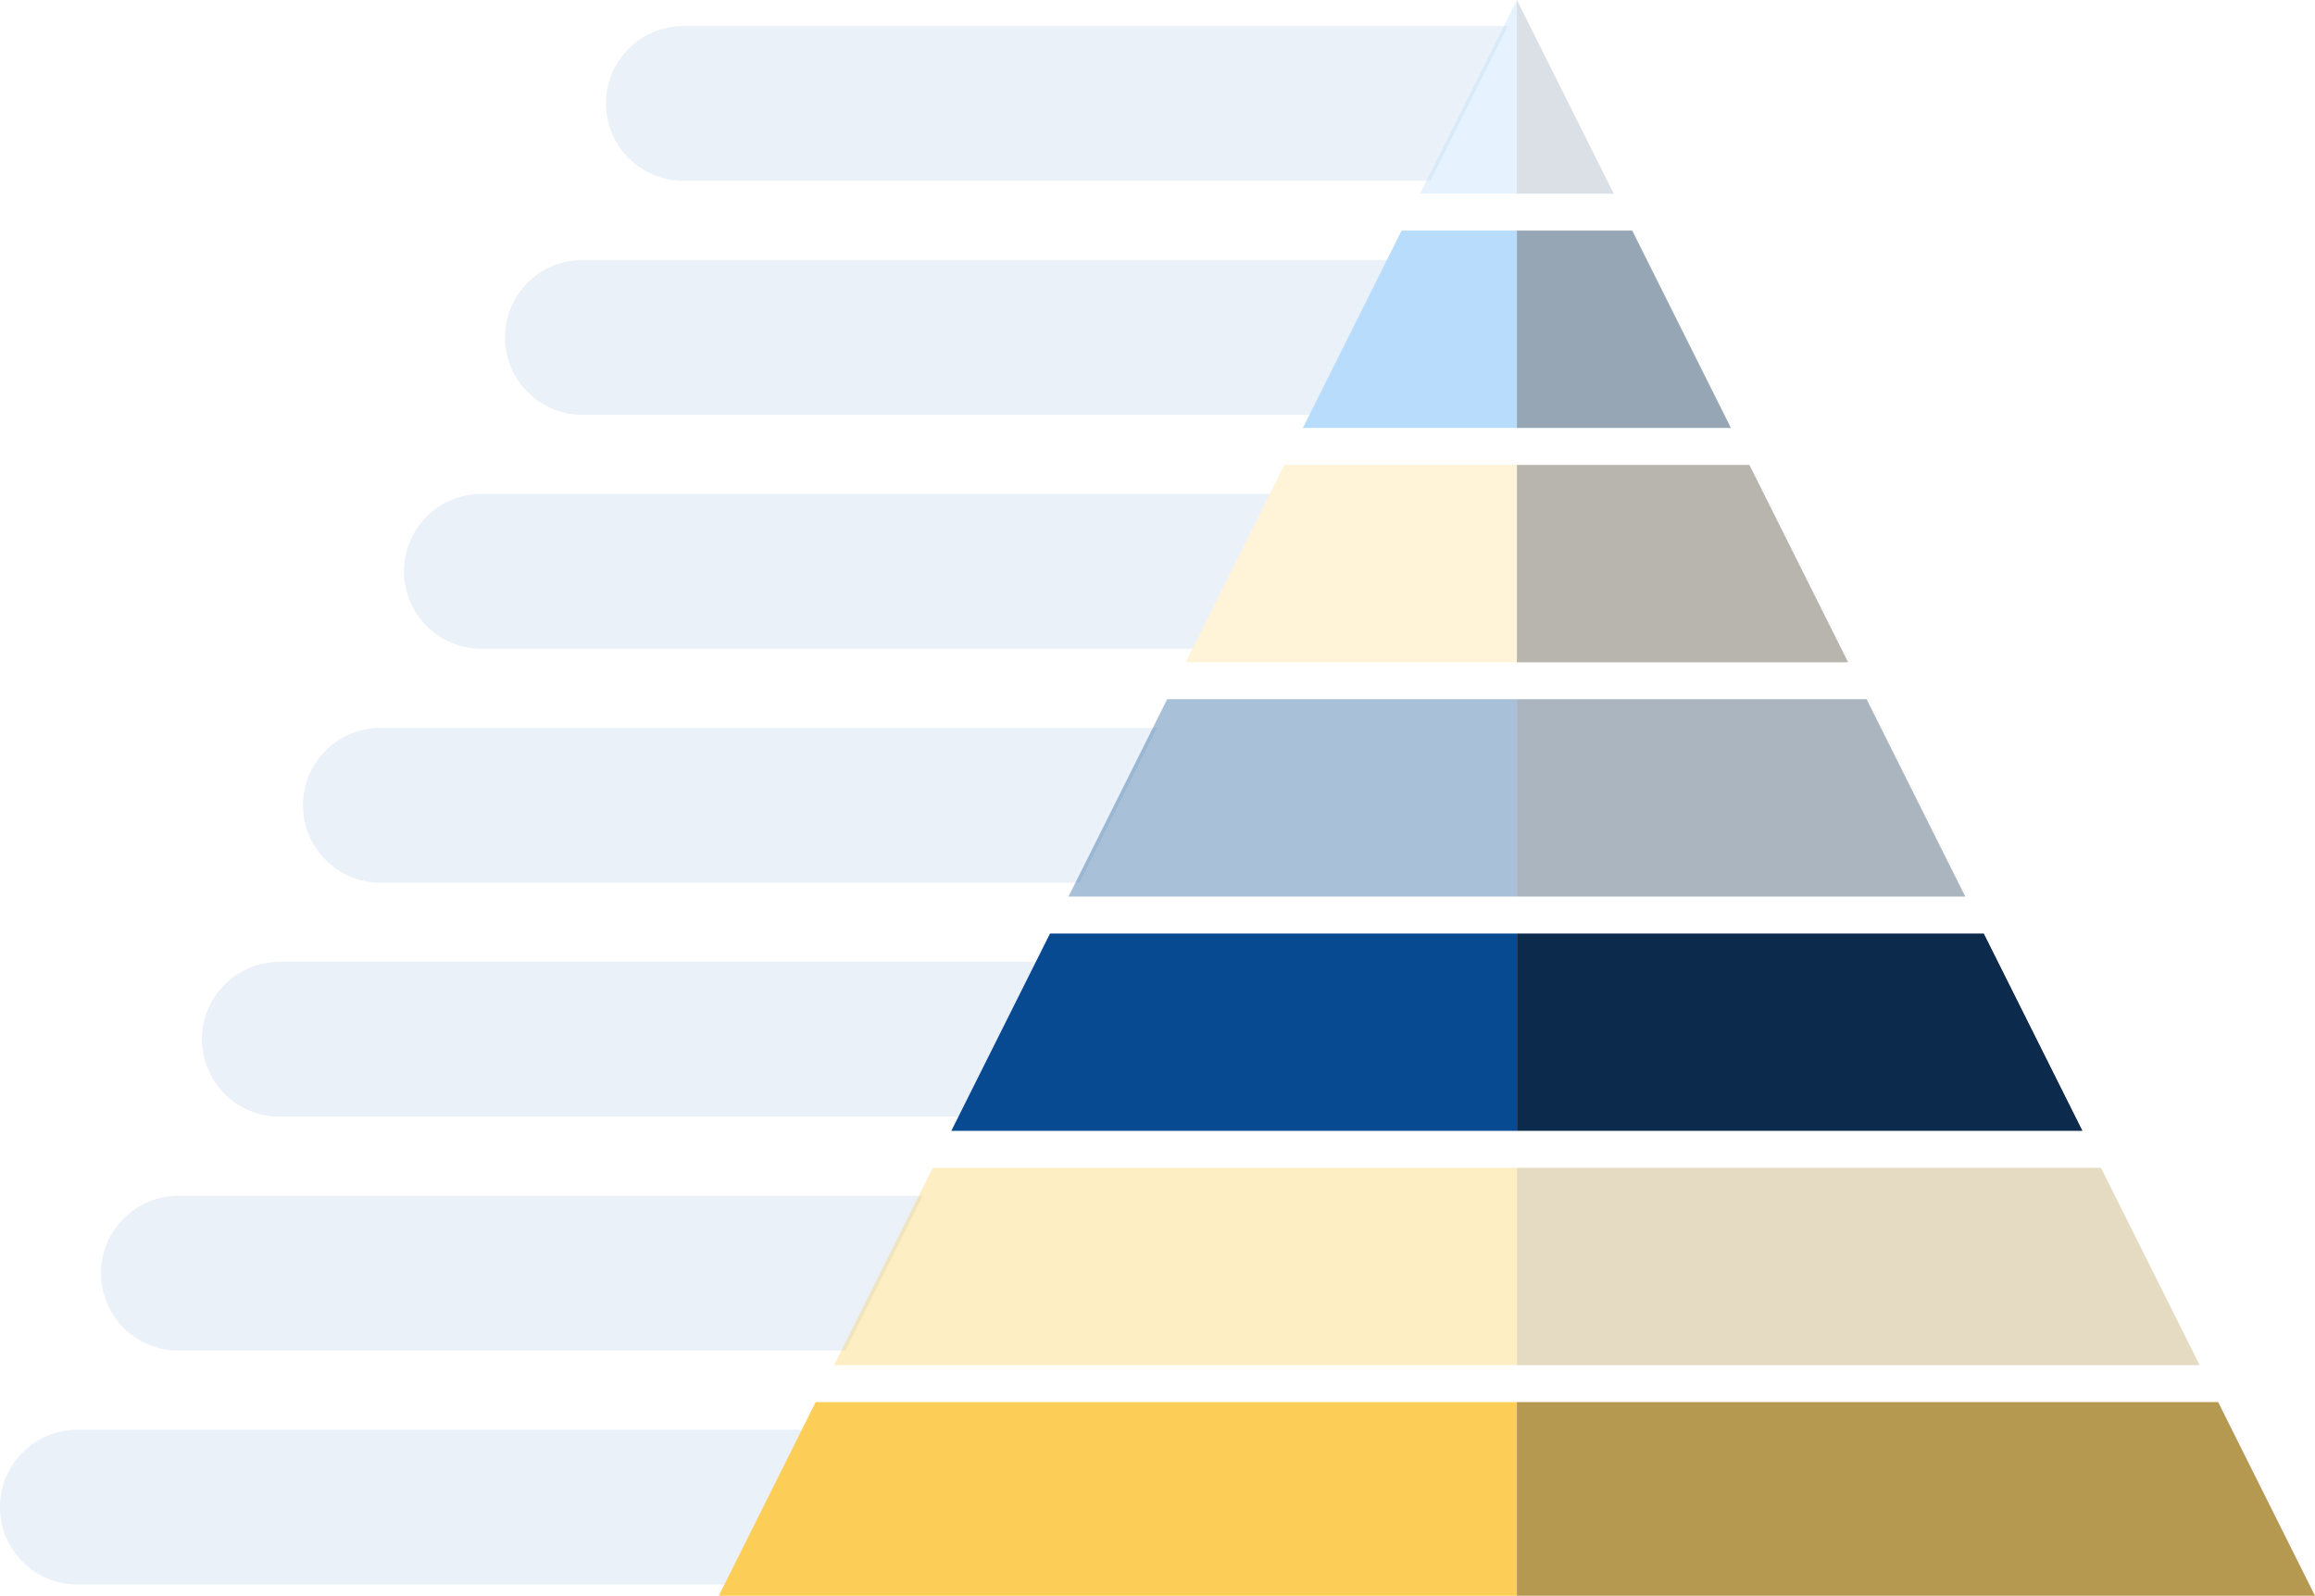
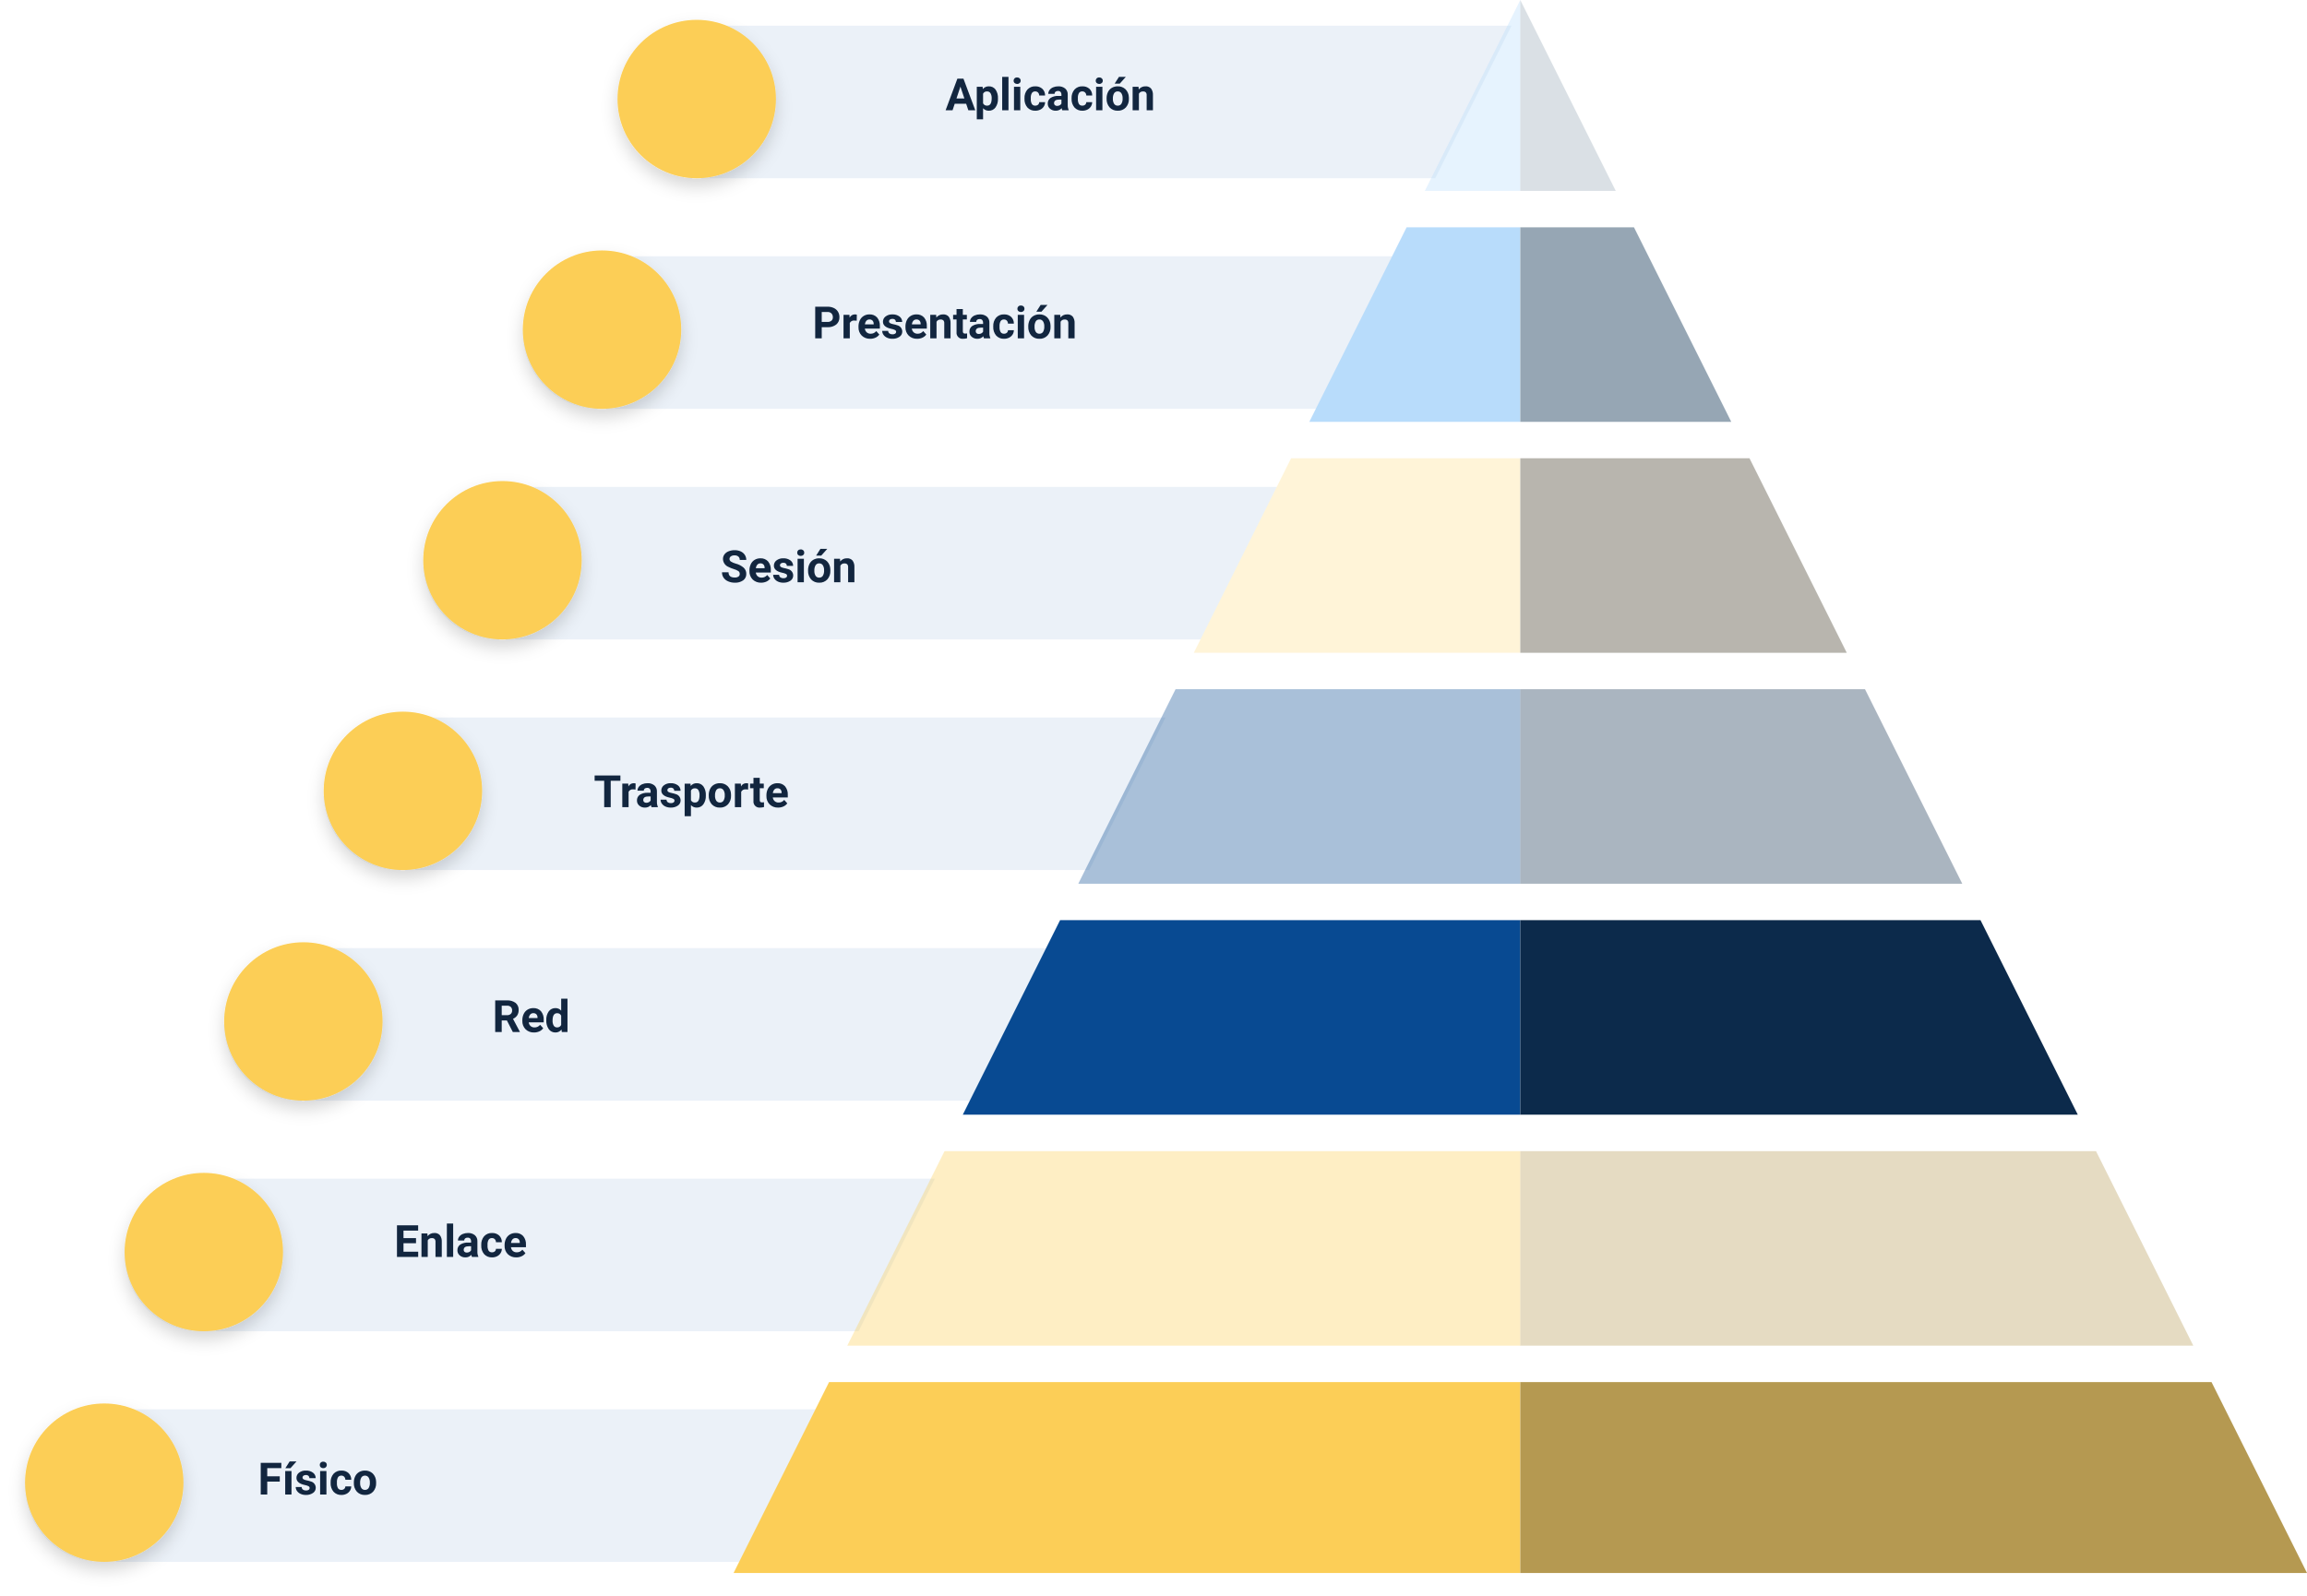
- <svg xmlns="http://www.w3.org/2000/svg" width="820" height="565.393" viewBox="0 0 820 565.393">
-   <g id="Grupo_128589" data-name="Grupo 128589" transform="translate(-390 -6229)">
-     <path id="Trazado_116940" data-name="Trazado 116940" d="M1417.378,216.528H1125.271a27.411,27.411,0,1,0,0,54.822h264.7Z" transform="translate(-493.221 6021.707)" fill="#ebf1f8" />
-     <path id="Trazado_116941" data-name="Trazado 116941" d="M1398.04,248.195H1111.605a27.411,27.411,0,1,0,0,54.822h259.023Z" transform="translate(-515.326 6072.931)" fill="#ebf1f8" />
-     <path id="Trazado_116942" data-name="Trazado 116942" d="M1378.7,279.862H1097.938a27.41,27.41,0,1,0,0,54.82h253.353Z" transform="translate(-537.434 6124.154)" fill="#ebf1f8" />
-     <path id="Trazado_116944" data-name="Trazado 116944" d="M1359.363,311.528H1084.271a27.411,27.411,0,1,0,0,54.822h247.681Z" transform="translate(-559.54 6175.376)" fill="#ebf1f8" />
-     <path id="Trazado_116943" data-name="Trazado 116943" d="M1340.025,343.195h-269.42a27.411,27.411,0,1,0,0,54.822h242.009Z" transform="translate(-581.646 6226.599)" fill="#ebf1f8" />
-     <path id="Trazado_116945" data-name="Trazado 116945" d="M1320.689,374.862h-263.75a27.41,27.41,0,1,0,0,54.82h236.339Z" transform="translate(-603.753 6277.822)" fill="#ebf1f8" />
-     <path id="Trazado_116946" data-name="Trazado 116946" d="M1301.349,406.528H1043.271a27.411,27.411,0,1,0,0,54.822h230.667Z" transform="translate(-625.86 6329.044)" fill="#ebf1f8" />
-     <g id="Grupo_128430" data-name="Grupo 128430" transform="translate(644.607 6229)">
-       <g id="Grupo_110994" data-name="Grupo 110994" transform="translate(0 0)">
-         <g id="Grupo_110993" data-name="Grupo 110993">
-           <path id="Trazado_116926" data-name="Trazado 116926" d="M1227.319,244.958l-34.964,69.928h75.816V244.958Z" transform="translate(-985.474 -163.254)" fill="#b8dcfb" />
-           <path id="Trazado_116927" data-name="Trazado 116927" d="M1211.46,276.673,1176.5,346.6H1293.82V276.673Z" transform="translate(-1011.124 -111.954)" fill="#fff4d8" />
-           <path id="Trazado_116928" data-name="Trazado 116928" d="M1179.746,340.1l-34.963,69.925H1345.12V340.1Z" transform="translate(-1062.424 -9.354)" fill="#084a92" />
-           <path id="Trazado_116929" data-name="Trazado 116929" d="M1195.6,308.387l-34.964,69.928h158.83V308.387Z" transform="translate(-1036.774 -60.655)" fill="#084a92" opacity="0.35" style="isolation: isolate" />
-           <path id="Trazado_116930" data-name="Trazado 116930" d="M1163.89,371.816l-34.964,69.928h241.845V371.816Z" transform="translate(-1088.074 41.945)" fill="#fcce57" opacity="0.35" style="isolation: isolate" />
-           <path id="Trazado_116931" data-name="Trazado 116931" d="M1147.627,403.531l-34.308,68.616h282.7V403.531Z" transform="translate(-1113.319 93.245)" fill="#fcce57" />
-           <path id="Trazado_116932" data-name="Trazado 116932" d="M1208.212,282.361h34.308V213.745Z" transform="translate(-959.824 -213.745)" fill="#b8dcfb" opacity="0.35" style="isolation: isolate" />
+ <svg xmlns="http://www.w3.org/2000/svg" width="829" height="573.394" viewBox="0 0 829 573.394">
+   <defs>
+     <filter id="Path_189144" x="212.9" y="1.129" width="74.928" height="74.928" filterUnits="userSpaceOnUse">
+       <feOffset dy="3" input="SourceAlpha" />
+       <feGaussianBlur stdDeviation="3" result="blur" />
+       <feFlood flood-opacity="0.161" />
+       <feComposite operator="in" in2="blur" />
+       <feComposite in="SourceGraphic" />
+     </filter>
+     <filter id="Path_189144-2" x="178.868" y="84.02" width="74.928" height="74.928" filterUnits="userSpaceOnUse">
+       <feOffset dy="3" input="SourceAlpha" />
+       <feGaussianBlur stdDeviation="3" result="blur-2" />
+       <feFlood flood-opacity="0.161" />
+       <feComposite operator="in" in2="blur-2" />
+       <feComposite in="SourceGraphic" />
+     </filter>
+     <filter id="Path_189144-3" x="143.094" y="166.908" width="74.928" height="74.928" filterUnits="userSpaceOnUse">
+       <feOffset dy="3" input="SourceAlpha" />
+       <feGaussianBlur stdDeviation="3" result="blur-3" />
+       <feFlood flood-opacity="0.161" />
+       <feComposite operator="in" in2="blur-3" />
+       <feComposite in="SourceGraphic" />
+     </filter>
+     <filter id="Path_189144-4" x="107.319" y="249.798" width="74.928" height="74.928" filterUnits="userSpaceOnUse">
+       <feOffset dy="3" input="SourceAlpha" />
+       <feGaussianBlur stdDeviation="3" result="blur-4" />
+       <feFlood flood-opacity="0.161" />
+       <feComposite operator="in" in2="blur-4" />
+       <feComposite in="SourceGraphic" />
+     </filter>
+     <filter id="Path_189144-5" x="71.548" y="332.688" width="74.928" height="74.928" filterUnits="userSpaceOnUse">
+       <feOffset dy="3" input="SourceAlpha" />
+       <feGaussianBlur stdDeviation="3" result="blur-5" />
+       <feFlood flood-opacity="0.161" />
+       <feComposite operator="in" in2="blur-5" />
+       <feComposite in="SourceGraphic" />
+     </filter>
+     <filter id="Path_189144-6" x="35.773" y="415.576" width="74.928" height="74.928" filterUnits="userSpaceOnUse">
+       <feOffset dy="3" input="SourceAlpha" />
+       <feGaussianBlur stdDeviation="3" result="blur-6" />
+       <feFlood flood-opacity="0.161" />
+       <feComposite operator="in" in2="blur-6" />
+       <feComposite in="SourceGraphic" />
+     </filter>
+     <filter id="Path_189144-7" x="0" y="498.466" width="74.928" height="74.928" filterUnits="userSpaceOnUse">
+       <feOffset dy="3" input="SourceAlpha" />
+       <feGaussianBlur stdDeviation="3" result="blur-7" />
+       <feFlood flood-opacity="0.161" />
+       <feComposite operator="in" in2="blur-7" />
+       <feComposite in="SourceGraphic" />
+     </filter>
+   </defs>
+   <g id="img1-20" transform="translate(-325.334 -6142)">
+     <g id="Group_128440" data-name="Group 128440" transform="translate(547.234 6146.852)">
+       <path id="Path_116940" data-name="Path 116940" d="M1417.378,216.528H1125.271a27.411,27.411,0,1,0,0,54.822h264.7Z" transform="translate(-1096.121 -212.145)" fill="#ebf1f8" />
+       <g id="Group_128433" data-name="Group 128433" transform="translate(0 0)">
+         <g id="Group_111876" data-name="Group 111876">
+           <g transform="matrix(1, 0, 0, 1, -221.9, -4.85)" filter="url(#Path_189144)">
+             <path id="Path_189144-8" data-name="Path 189144" d="M28.464,0A28.464,28.464,0,1,1,0,28.464,28.464,28.464,0,0,1,28.464,0Z" transform="translate(221.9 7.13)" fill="#fcce57" />
+           </g>
        </g>
      </g>
-       <path id="Trazado_116933" data-name="Trazado 116933" d="M1262.171,244.958h-40.852v69.928h75.816Z" transform="translate(-938.623 -163.254)" fill="#96a6b4" />
-       <path id="Trazado_116934" data-name="Trazado 116934" d="M1303.679,276.673h-82.36V346.6h117.322Z" transform="translate(-938.623 -111.954)" fill="#b8b5ae" />
-       <path id="Trazado_116935" data-name="Trazado 116935" d="M1386.693,340.1H1221.319v69.925h200.337Z" transform="translate(-938.623 -9.354)" fill="#0c2a4b" />
-       <path id="Trazado_116936" data-name="Trazado 116936" d="M1345.185,308.387H1221.319v69.928h158.83Z" transform="translate(-938.623 -60.655)" fill="#0c2a4b" opacity="0.35" style="isolation: isolate" />
-       <path id="Trazado_116937" data-name="Trazado 116937" d="M1428.2,371.816h-206.88v69.928h241.844Z" transform="translate(-938.623 41.945)" fill="#b59951" opacity="0.35" style="isolation: isolate" />
-       <path id="Trazado_116938" data-name="Trazado 116938" d="M1469.707,403.531H1221.319v68.616h282.7Z" transform="translate(-938.623 93.245)" fill="#b59951" />
-       <path id="Trazado_116939" data-name="Trazado 116939" d="M1221.319,213.745v68.616h34.308Z" transform="translate(-938.623 -213.745)" fill="#96a6b4" opacity="0.35" style="isolation: isolate" />
    </g>
+     <g id="Group_128441" data-name="Group 128441" transform="translate(513.202 6229.743)">
+       <path id="Path_116941" data-name="Path 116941" d="M1398.04,248.195H1111.605a27.411,27.411,0,1,0,0,54.822h259.023Z" transform="translate(-1084.194 -243.812)" fill="#ebf1f8" />
+       <g id="Group_128434" data-name="Group 128434" transform="translate(0 0)">
+         <g id="Group_111876-2" data-name="Group 111876">
+           <g transform="matrix(1, 0, 0, 1, -187.87, -87.74)" filter="url(#Path_189144-2)">
+             <path id="Path_189144-9" data-name="Path 189144" d="M28.464,0A28.464,28.464,0,1,1,0,28.464,28.464,28.464,0,0,1,28.464,0Z" transform="translate(187.87 90.02)" fill="#fcce57" />
+           </g>
+         </g>
+       </g>
+     </g>
+     <g id="Group_128442" data-name="Group 128442" transform="translate(477.428 6312.631)">
+       <path id="Path_116942" data-name="Path 116942" d="M1378.7,279.862H1097.938a27.41,27.41,0,1,0,0,54.82h253.353Z" transform="translate(-1070.527 -275.477)" fill="#ebf1f8" />
+       <g id="Group_128435" data-name="Group 128435" transform="translate(0 0)">
+         <g id="Group_111876-3" data-name="Group 111876">
+           <g transform="matrix(1, 0, 0, 1, -152.09, -170.63)" filter="url(#Path_189144-3)">
+             <path id="Path_189144-10" data-name="Path 189144" d="M28.464,0A28.464,28.464,0,1,1,0,28.464,28.464,28.464,0,0,1,28.464,0Z" transform="translate(152.09 172.91)" fill="#fcce57" />
+           </g>
+         </g>
+       </g>
+     </g>
+     <g id="Group_128443" data-name="Group 128443" transform="translate(441.653 6395.521)">
+       <path id="Path_116944" data-name="Path 116944" d="M1359.363,311.528H1084.271a27.411,27.411,0,1,0,0,54.822h247.681Z" transform="translate(-1056.86 -307.145)" fill="#ebf1f8" />
+       <g id="Group_128436" data-name="Group 128436" transform="translate(0 0)">
+         <g id="Group_111876-4" data-name="Group 111876">
+           <g transform="matrix(1, 0, 0, 1, -116.32, -253.52)" filter="url(#Path_189144-4)">
+             <path id="Path_189144-11" data-name="Path 189144" d="M28.464,0A28.464,28.464,0,1,1,0,28.464,28.464,28.464,0,0,1,28.464,0Z" transform="translate(116.32 255.8)" fill="#fcce57" />
+           </g>
+         </g>
+       </g>
+     </g>
+     <g id="Group_128444" data-name="Group 128444" transform="translate(405.882 6478.411)">
+       <path id="Path_116943" data-name="Path 116943" d="M1340.025,343.195h-269.42a27.411,27.411,0,1,0,0,54.822h242.009Z" transform="translate(-1043.194 -338.812)" fill="#ebf1f8" />
+       <g id="Group_128437" data-name="Group 128437" transform="translate(0 0)">
+         <g id="Group_111876-5" data-name="Group 111876">
+           <g transform="matrix(1, 0, 0, 1, -80.55, -336.41)" filter="url(#Path_189144-5)">
+             <path id="Path_189144-12" data-name="Path 189144" d="M28.464,0A28.464,28.464,0,1,1,0,28.464,28.464,28.464,0,0,1,28.464,0Z" transform="translate(80.55 338.69)" fill="#fcce57" />
+           </g>
+         </g>
+       </g>
+     </g>
+     <g id="Group_128445" data-name="Group 128445" transform="translate(370.108 6561.299)">
+       <path id="Path_116945" data-name="Path 116945" d="M1320.689,374.862h-263.75a27.41,27.41,0,1,0,0,54.82h236.339Z" transform="translate(-1029.527 -370.477)" fill="#ebf1f8" />
+       <g id="Group_128438" data-name="Group 128438" transform="translate(0 0)">
+         <g id="Group_111876-6" data-name="Group 111876">
+           <g transform="matrix(1, 0, 0, 1, -44.77, -419.3)" filter="url(#Path_189144-6)">
+             <path id="Path_189144-13" data-name="Path 189144" d="M28.464,0A28.464,28.464,0,1,1,0,28.464,28.464,28.464,0,0,1,28.464,0Z" transform="translate(44.77 421.58)" fill="#fcce57" />
+           </g>
+         </g>
+       </g>
+     </g>
+     <g id="Group_128446" data-name="Group 128446" transform="translate(334.334 6644.188)">
+       <path id="Path_116946" data-name="Path 116946" d="M1301.349,406.528H1043.271a27.411,27.411,0,1,0,0,54.822h230.667Z" transform="translate(-1015.86 -402.145)" fill="#ebf1f8" />
+       <g id="Group_128439" data-name="Group 128439" transform="translate(0 0)">
+         <g id="Group_111876-7" data-name="Group 111876" transform="translate(0)">
+           <g transform="matrix(1, 0, 0, 1, -9, -502.19)" filter="url(#Path_189144-7)">
+             <path id="Path_189144-14" data-name="Path 189144" d="M28.464,0A28.464,28.464,0,1,1,0,28.464,28.464,28.464,0,0,1,28.464,0Z" transform="translate(9 504.47)" fill="#fcce57" />
+           </g>
+         </g>
+       </g>
+     </g>
+     <g id="Group_128430" data-name="Group 128430" transform="translate(588.941 6142)">
+       <g id="Group_110994" data-name="Group 110994" transform="translate(0 0)">
+         <g id="Group_110993" data-name="Group 110993">
+           <path id="Path_116926" data-name="Path 116926" d="M1227.319,244.958l-34.964,69.928h75.816V244.958Z" transform="translate(-985.474 -163.254)" fill="#b8dcfb" />
+           <path id="Path_116927" data-name="Path 116927" d="M1211.46,276.673,1176.5,346.6H1293.82V276.673Z" transform="translate(-1011.124 -111.954)" fill="#fff4d8" />
+           <path id="Path_116928" data-name="Path 116928" d="M1179.746,340.1l-34.963,69.925H1345.12V340.1Z" transform="translate(-1062.424 -9.354)" fill="#084a92" />
+           <path id="Path_116929" data-name="Path 116929" d="M1195.6,308.387l-34.964,69.928h158.83V308.387Z" transform="translate(-1036.774 -60.655)" fill="#084a92" opacity="0.35" style="isolation: isolate" />
+           <path id="Path_116930" data-name="Path 116930" d="M1163.89,371.816l-34.964,69.928h241.845V371.816Z" transform="translate(-1088.074 41.945)" fill="#fcce57" opacity="0.35" style="isolation: isolate" />
+           <path id="Path_116931" data-name="Path 116931" d="M1147.627,403.531l-34.308,68.616h282.7V403.531Z" transform="translate(-1113.319 93.245)" fill="#fcce57" />
+           <path id="Path_116932" data-name="Path 116932" d="M1208.212,282.361h34.308V213.745Z" transform="translate(-959.824 -213.745)" fill="#b8dcfb" opacity="0.35" style="isolation: isolate" />
+         </g>
+       </g>
+       <path id="Path_116933" data-name="Path 116933" d="M1262.171,244.958h-40.852v69.928h75.816Z" transform="translate(-938.623 -163.254)" fill="#96a6b4" />
+       <path id="Path_116934" data-name="Path 116934" d="M1303.679,276.673h-82.36V346.6h117.322Z" transform="translate(-938.623 -111.954)" fill="#b8b5ae" />
+       <path id="Path_116935" data-name="Path 116935" d="M1386.693,340.1H1221.319v69.925h200.337Z" transform="translate(-938.623 -9.354)" fill="#0c2a4b" />
+       <path id="Path_116936" data-name="Path 116936" d="M1345.185,308.387H1221.319v69.928h158.83Z" transform="translate(-938.623 -60.655)" fill="#0c2a4b" opacity="0.35" style="isolation: isolate" />
+       <path id="Path_116937" data-name="Path 116937" d="M1428.2,371.816h-206.88v69.928h241.844Z" transform="translate(-938.623 41.945)" fill="#b59951" opacity="0.35" style="isolation: isolate" />
+       <path id="Path_116938" data-name="Path 116938" d="M1469.707,403.531H1221.319v68.616h282.7Z" transform="translate(-938.623 93.245)" fill="#b59951" />
+       <path id="Path_116939" data-name="Path 116939" d="M1221.319,213.745v68.616h34.308Z" transform="translate(-938.623 -213.745)" fill="#96a6b4" opacity="0.35" style="isolation: isolate" />
+     </g>
+     <path id="Path_189227" data-name="Path 189227" d="M7.438-2.344H3.328L2.547,0H.055L4.289-11.375H6.461L10.719,0H8.227Zm-3.477-1.9H6.8L5.375-8.5Zm14.906.094A5.07,5.07,0,0,1,17.98-1.02,2.843,2.843,0,0,1,15.586.156a2.633,2.633,0,0,1-2.07-.891V3.25H11.258v-11.7h2.094l.078.828a2.654,2.654,0,0,1,2.141-.984A2.862,2.862,0,0,1,18-7.453a5.207,5.207,0,0,1,.867,3.188Zm-2.258-.164a3.327,3.327,0,0,0-.418-1.82,1.361,1.361,0,0,0-1.215-.641,1.478,1.478,0,0,0-1.461.813V-2.5a1.5,1.5,0,0,0,1.477.836Q16.609-1.664,16.609-4.312ZM22.648,0H20.383V-12h2.266Zm4.242,0H24.625V-8.453h2.266Zm-2.4-10.641a1.112,1.112,0,0,1,.34-.836,1.277,1.277,0,0,1,.926-.328,1.28,1.28,0,0,1,.922.328,1.105,1.105,0,0,1,.344.836,1.108,1.108,0,0,1-.348.844,1.283,1.283,0,0,1-.918.328A1.283,1.283,0,0,1,24.84-9.8,1.108,1.108,0,0,1,24.492-10.641Zm7.773,8.977a1.481,1.481,0,0,0,1.016-.344,1.2,1.2,0,0,0,.406-.914H35.8a2.9,2.9,0,0,1-.469,1.574A3.093,3.093,0,0,1,34.074-.238,3.949,3.949,0,0,1,32.3.156,3.67,3.67,0,0,1,29.445-1,4.56,4.56,0,0,1,28.4-4.18v-.148a4.508,4.508,0,0,1,1.039-3.117,3.627,3.627,0,0,1,2.852-1.164,3.555,3.555,0,0,1,2.543.9A3.2,3.2,0,0,1,35.8-5.3H33.688a1.551,1.551,0,0,0-.406-1.072,1.354,1.354,0,0,0-1.031-.412,1.36,1.36,0,0,0-1.191.575,3.333,3.333,0,0,0-.4,1.866v.235a3.375,3.375,0,0,0,.4,1.878A1.377,1.377,0,0,0,32.266-1.664ZM41.992,0a2.507,2.507,0,0,1-.227-.758,2.732,2.732,0,0,1-2.133.914,3,3,0,0,1-2.059-.719,2.312,2.312,0,0,1-.816-1.812,2.389,2.389,0,0,1,1-2.062,4.915,4.915,0,0,1,2.879-.727h1.039v-.484a1.393,1.393,0,0,0-.3-.937,1.183,1.183,0,0,0-.949-.352,1.345,1.345,0,0,0-.895.273.929.929,0,0,0-.324.75H36.945A2.268,2.268,0,0,1,37.4-7.273a3,3,0,0,1,1.281-.98,4.669,4.669,0,0,1,1.859-.355,3.689,3.689,0,0,1,2.48.785,2.747,2.747,0,0,1,.918,2.207v3.664a4.041,4.041,0,0,0,.336,1.82V0ZM40.125-1.57a1.945,1.945,0,0,0,.922-.223,1.462,1.462,0,0,0,.625-.6V-3.844h-.844q-1.7,0-1.8,1.172l-.008.133a.9.9,0,0,0,.3.7A1.153,1.153,0,0,0,40.125-1.57Zm9.063-.094A1.481,1.481,0,0,0,50.2-2.008a1.2,1.2,0,0,0,.406-.914h2.117a2.9,2.9,0,0,1-.469,1.574A3.093,3.093,0,0,1,51-.238a3.949,3.949,0,0,1-1.77.395A3.67,3.67,0,0,1,46.367-1,4.56,4.56,0,0,1,45.32-4.18v-.148a4.508,4.508,0,0,1,1.039-3.117,3.627,3.627,0,0,1,2.852-1.164,3.555,3.555,0,0,1,2.543.9,3.2,3.2,0,0,1,.973,2.4H50.609A1.551,1.551,0,0,0,50.2-6.377a1.354,1.354,0,0,0-1.031-.412,1.36,1.36,0,0,0-1.191.575,3.333,3.333,0,0,0-.4,1.866v.235a3.375,3.375,0,0,0,.4,1.878A1.377,1.377,0,0,0,49.188-1.664ZM56.4,0H54.133V-8.453H56.4ZM54-10.641a1.112,1.112,0,0,1,.34-.836,1.277,1.277,0,0,1,.926-.328,1.28,1.28,0,0,1,.922.328,1.105,1.105,0,0,1,.344.836,1.108,1.108,0,0,1-.348.844,1.283,1.283,0,0,1-.918.328,1.283,1.283,0,0,1-.918-.328A1.108,1.108,0,0,1,54-10.641ZM57.906-4.3a5.013,5.013,0,0,1,.484-2.242A3.546,3.546,0,0,1,59.785-8.07,4.069,4.069,0,0,1,61.9-8.609a3.849,3.849,0,0,1,2.793,1.047A4.2,4.2,0,0,1,65.9-4.719l.016.578A4.418,4.418,0,0,1,64.828-1.02,3.775,3.775,0,0,1,61.914.156,3.793,3.793,0,0,1,59-1.016,4.5,4.5,0,0,1,57.906-4.2Zm2.258.16A3.16,3.16,0,0,0,60.617-2.3a1.5,1.5,0,0,0,1.3.638,1.5,1.5,0,0,0,1.281-.63,3.457,3.457,0,0,0,.461-2.015A3.128,3.128,0,0,0,63.2-6.14a1.5,1.5,0,0,0-1.3-.649,1.474,1.474,0,0,0-1.281.646A3.516,3.516,0,0,0,60.164-4.144ZM62.344-12H64.8L62.641-9.578H60.8Zm7.039,3.547.07.977a2.951,2.951,0,0,1,2.43-1.133,2.453,2.453,0,0,1,2,.789,3.682,3.682,0,0,1,.672,2.359V0H72.3V-5.406a1.465,1.465,0,0,0-.312-1.043,1.4,1.4,0,0,0-1.039-.324,1.553,1.553,0,0,0-1.43.813V0H67.258V-8.453Z" transform="translate(665.076 6181.64)" fill="#12263f" />
+     <path id="Path_189228" data-name="Path 189228" d="M3.359-4.008V0H1.016V-11.375H5.453a5.134,5.134,0,0,1,2.254.469A3.454,3.454,0,0,1,9.2-9.574a3.714,3.714,0,0,1,.523,1.965A3.266,3.266,0,0,1,8.582-4.973a4.767,4.767,0,0,1-3.168.965Zm0-1.9H5.453a2.059,2.059,0,0,0,1.418-.437,1.591,1.591,0,0,0,.488-1.25,1.876,1.876,0,0,0-.492-1.352,1.839,1.839,0,0,0-1.359-.531H3.359Zm12.578-.43a6.134,6.134,0,0,0-.812-.062,1.654,1.654,0,0,0-1.68.867V0H11.188V-8.453H13.32l.063,1.008a2.092,2.092,0,0,1,1.883-1.164,2.366,2.366,0,0,1,.7.1ZM20.766.156A4.15,4.15,0,0,1,17.738-.984,4.054,4.054,0,0,1,16.57-4.023v-.219a5.106,5.106,0,0,1,.492-2.277,3.612,3.612,0,0,1,1.395-1.547,3.914,3.914,0,0,1,2.059-.543,3.508,3.508,0,0,1,2.73,1.094,4.444,4.444,0,0,1,1,3.1v.922H18.859a2.1,2.1,0,0,0,.66,1.328,2,2,0,0,0,1.395.5,2.437,2.437,0,0,0,2.039-.945l1.109,1.242A3.389,3.389,0,0,1,22.688-.246,4.511,4.511,0,0,1,20.766.156Zm-.258-6.945a1.411,1.411,0,0,0-1.09.455,2.357,2.357,0,0,0-.535,1.3h3.141v-.181a1.681,1.681,0,0,0-.406-1.165A1.456,1.456,0,0,0,20.508-6.789ZM30.1-2.336a.727.727,0,0,0-.41-.652,4.659,4.659,0,0,0-1.316-.426q-3.016-.633-3.016-2.562a2.323,2.323,0,0,1,.934-1.879,3.766,3.766,0,0,1,2.441-.754,4.053,4.053,0,0,1,2.574.758,2.388,2.388,0,0,1,.965,1.969H30.016a1.092,1.092,0,0,0-.312-.8A1.322,1.322,0,0,0,28.727-7a1.351,1.351,0,0,0-.883.258.814.814,0,0,0-.312.656.7.7,0,0,0,.355.605,3.657,3.657,0,0,0,1.2.4,9.8,9.8,0,0,1,1.422.379A2.336,2.336,0,0,1,32.3-2.43,2.2,2.2,0,0,1,31.3-.559a4.28,4.28,0,0,1-2.562.715,4.47,4.47,0,0,1-1.887-.379,3.166,3.166,0,0,1-1.293-1.039,2.414,2.414,0,0,1-.469-1.426h2.141a1.179,1.179,0,0,0,.445.922,1.766,1.766,0,0,0,1.109.32,1.635,1.635,0,0,0,.98-.246A.766.766,0,0,0,30.1-2.336ZM37.641.156A4.15,4.15,0,0,1,34.613-.984a4.054,4.054,0,0,1-1.168-3.039v-.219a5.106,5.106,0,0,1,.492-2.277,3.612,3.612,0,0,1,1.395-1.547,3.914,3.914,0,0,1,2.059-.543,3.508,3.508,0,0,1,2.73,1.094,4.444,4.444,0,0,1,1,3.1v.922H35.734a2.1,2.1,0,0,0,.66,1.328,2,2,0,0,0,1.395.5,2.437,2.437,0,0,0,2.039-.945l1.109,1.242A3.389,3.389,0,0,1,39.563-.246,4.511,4.511,0,0,1,37.641.156Zm-.258-6.945a1.411,1.411,0,0,0-1.09.455,2.357,2.357,0,0,0-.535,1.3H38.9v-.181a1.681,1.681,0,0,0-.406-1.165A1.456,1.456,0,0,0,37.383-6.789Zm7.094-1.664.07.977a2.951,2.951,0,0,1,2.43-1.133,2.453,2.453,0,0,1,2,.789,3.682,3.682,0,0,1,.672,2.359V0H47.391V-5.406a1.465,1.465,0,0,0-.312-1.043,1.4,1.4,0,0,0-1.039-.324,1.553,1.553,0,0,0-1.43.813V0H42.352V-8.453Zm9.586-2.078v2.078h1.445V-6.8H54.063v4.219a1.007,1.007,0,0,0,.18.672.9.9,0,0,0,.688.2,3.6,3.6,0,0,0,.664-.055V-.047a4.648,4.648,0,0,1-1.367.2,2.156,2.156,0,0,1-2.422-2.4V-6.8H50.57V-8.453H51.8v-2.078ZM61.664,0a2.507,2.507,0,0,1-.227-.758A2.732,2.732,0,0,1,59.3.156a3,3,0,0,1-2.059-.719,2.312,2.312,0,0,1-.816-1.812,2.389,2.389,0,0,1,1-2.062A4.915,4.915,0,0,1,60.3-5.164h1.039v-.484a1.393,1.393,0,0,0-.3-.937,1.183,1.183,0,0,0-.949-.352,1.345,1.345,0,0,0-.895.273.929.929,0,0,0-.324.75H56.617a2.268,2.268,0,0,1,.453-1.359,3,3,0,0,1,1.281-.98,4.669,4.669,0,0,1,1.859-.355,3.689,3.689,0,0,1,2.48.785,2.747,2.747,0,0,1,.918,2.207v3.664a4.041,4.041,0,0,0,.336,1.82V0ZM59.8-1.57a1.945,1.945,0,0,0,.922-.223,1.462,1.462,0,0,0,.625-.6V-3.844H60.5q-1.7,0-1.8,1.172l-.008.133a.9.9,0,0,0,.3.7A1.153,1.153,0,0,0,59.8-1.57Zm9.063-.094a1.481,1.481,0,0,0,1.016-.344,1.2,1.2,0,0,0,.406-.914H72.4a2.9,2.9,0,0,1-.469,1.574A3.093,3.093,0,0,1,70.668-.238,3.949,3.949,0,0,1,68.9.156,3.67,3.67,0,0,1,66.039-1,4.56,4.56,0,0,1,64.992-4.18v-.148a4.508,4.508,0,0,1,1.039-3.117,3.627,3.627,0,0,1,2.852-1.164,3.555,3.555,0,0,1,2.543.9A3.2,3.2,0,0,1,72.4-5.3H70.281a1.551,1.551,0,0,0-.406-1.072,1.354,1.354,0,0,0-1.031-.412,1.36,1.36,0,0,0-1.191.575,3.333,3.333,0,0,0-.4,1.866v.235a3.375,3.375,0,0,0,.4,1.878A1.377,1.377,0,0,0,68.859-1.664ZM76.07,0H73.8V-8.453H76.07Zm-2.4-10.641a1.112,1.112,0,0,1,.34-.836,1.277,1.277,0,0,1,.926-.328,1.28,1.28,0,0,1,.922.328,1.105,1.105,0,0,1,.344.836,1.108,1.108,0,0,1-.348.844,1.283,1.283,0,0,1-.918.328A1.283,1.283,0,0,1,74.02-9.8,1.108,1.108,0,0,1,73.672-10.641ZM77.578-4.3a5.013,5.013,0,0,1,.484-2.242A3.546,3.546,0,0,1,79.457-8.07a4.069,4.069,0,0,1,2.113-.539,3.849,3.849,0,0,1,2.793,1.047A4.2,4.2,0,0,1,85.57-4.719l.016.578A4.418,4.418,0,0,1,84.5-1.02,3.775,3.775,0,0,1,81.586.156a3.793,3.793,0,0,1-2.918-1.172A4.5,4.5,0,0,1,77.578-4.2Zm2.258.16A3.16,3.16,0,0,0,80.289-2.3a1.5,1.5,0,0,0,1.3.638,1.5,1.5,0,0,0,1.281-.63,3.457,3.457,0,0,0,.461-2.015,3.128,3.128,0,0,0-.461-1.831,1.5,1.5,0,0,0-1.3-.649,1.474,1.474,0,0,0-1.281.646A3.516,3.516,0,0,0,79.836-4.144ZM82.016-12h2.461L82.313-9.578H80.477Zm7.039,3.547.07.977a2.951,2.951,0,0,1,2.43-1.133,2.453,2.453,0,0,1,2,.789,3.682,3.682,0,0,1,.672,2.359V0H91.969V-5.406a1.465,1.465,0,0,0-.312-1.043,1.4,1.4,0,0,0-1.039-.324,1.553,1.553,0,0,0-1.43.813V0H86.93V-8.453Z" transform="translate(617.256 6263.616)" fill="#12263f" />
+     <path id="Path_189229" data-name="Path 189229" d="M6.914-2.984A1.2,1.2,0,0,0,6.445-4a6.148,6.148,0,0,0-1.687-.75,11.963,11.963,0,0,1-1.93-.777A3.153,3.153,0,0,1,.891-8.352,2.747,2.747,0,0,1,1.41-10,3.389,3.389,0,0,1,2.9-11.125a5.616,5.616,0,0,1,2.184-.406,5.112,5.112,0,0,1,2.172.441,3.458,3.458,0,0,1,1.48,1.246,3.261,3.261,0,0,1,.527,1.828H6.922A1.534,1.534,0,0,0,6.43-9.23a2.023,2.023,0,0,0-1.383-.434A2.162,2.162,0,0,0,3.711-9.3a1.146,1.146,0,0,0-.477.957,1.1,1.1,0,0,0,.559.93,6.311,6.311,0,0,0,1.645.7A7.106,7.106,0,0,1,8.352-5.219,2.972,2.972,0,0,1,9.266-3,2.737,2.737,0,0,1,8.148-.684a4.891,4.891,0,0,1-3.008.84A5.808,5.808,0,0,1,2.75-.324,3.783,3.783,0,0,1,1.105-1.641,3.371,3.371,0,0,1,.539-3.578H2.891q0,1.883,2.25,1.883a2.189,2.189,0,0,0,1.3-.34A1.106,1.106,0,0,0,6.914-2.984ZM14.594.156A4.15,4.15,0,0,1,11.566-.984,4.054,4.054,0,0,1,10.4-4.023v-.219a5.106,5.106,0,0,1,.492-2.277,3.612,3.612,0,0,1,1.395-1.547,3.914,3.914,0,0,1,2.059-.543,3.508,3.508,0,0,1,2.73,1.094,4.444,4.444,0,0,1,1,3.1v.922H12.688a2.1,2.1,0,0,0,.66,1.328,2,2,0,0,0,1.395.5,2.437,2.437,0,0,0,2.039-.945l1.109,1.242A3.389,3.389,0,0,1,16.516-.246,4.511,4.511,0,0,1,14.594.156Zm-.258-6.945a1.411,1.411,0,0,0-1.09.455,2.357,2.357,0,0,0-.535,1.3h3.141v-.181a1.681,1.681,0,0,0-.406-1.165A1.456,1.456,0,0,0,14.336-6.789ZM23.93-2.336a.727.727,0,0,0-.41-.652A4.659,4.659,0,0,0,22.2-3.414q-3.016-.633-3.016-2.562a2.323,2.323,0,0,1,.934-1.879,3.766,3.766,0,0,1,2.441-.754,4.053,4.053,0,0,1,2.574.758A2.388,2.388,0,0,1,26.1-5.883H23.844a1.092,1.092,0,0,0-.312-.8A1.322,1.322,0,0,0,22.555-7a1.351,1.351,0,0,0-.883.258.814.814,0,0,0-.312.656.7.7,0,0,0,.355.605,3.657,3.657,0,0,0,1.2.4,9.8,9.8,0,0,1,1.422.379A2.336,2.336,0,0,1,26.125-2.43a2.2,2.2,0,0,1-.992,1.871A4.28,4.28,0,0,1,22.57.156a4.47,4.47,0,0,1-1.887-.379,3.166,3.166,0,0,1-1.293-1.039,2.414,2.414,0,0,1-.469-1.426h2.141a1.179,1.179,0,0,0,.445.922,1.766,1.766,0,0,0,1.109.32,1.635,1.635,0,0,0,.98-.246A.766.766,0,0,0,23.93-2.336ZM29.961,0H27.7V-8.453h2.266Zm-2.4-10.641a1.112,1.112,0,0,1,.34-.836,1.277,1.277,0,0,1,.926-.328,1.28,1.28,0,0,1,.922.328,1.105,1.105,0,0,1,.344.836,1.108,1.108,0,0,1-.348.844,1.283,1.283,0,0,1-.918.328A1.283,1.283,0,0,1,27.91-9.8,1.108,1.108,0,0,1,27.563-10.641ZM31.469-4.3a5.013,5.013,0,0,1,.484-2.242A3.546,3.546,0,0,1,33.348-8.07a4.069,4.069,0,0,1,2.113-.539,3.849,3.849,0,0,1,2.793,1.047,4.2,4.2,0,0,1,1.207,2.844l.016.578A4.418,4.418,0,0,1,38.391-1.02,3.775,3.775,0,0,1,35.477.156a3.793,3.793,0,0,1-2.918-1.172A4.5,4.5,0,0,1,31.469-4.2Zm2.258.16A3.16,3.16,0,0,0,34.18-2.3a1.5,1.5,0,0,0,1.3.638,1.5,1.5,0,0,0,1.281-.63,3.457,3.457,0,0,0,.461-2.015,3.128,3.128,0,0,0-.461-1.831,1.5,1.5,0,0,0-1.3-.649,1.474,1.474,0,0,0-1.281.646A3.516,3.516,0,0,0,33.727-4.144ZM35.906-12h2.461L36.2-9.578H34.367Zm7.039,3.547.07.977a2.951,2.951,0,0,1,2.43-1.133,2.453,2.453,0,0,1,2,.789,3.682,3.682,0,0,1,.672,2.359V0H45.859V-5.406a1.465,1.465,0,0,0-.312-1.043,1.4,1.4,0,0,0-1.039-.324,1.553,1.553,0,0,0-1.43.813V0H40.82V-8.453Z" transform="translate(584.238 6351.286)" fill="#12263f" />
+     <path id="Path_189230" data-name="Path 189230" d="M9.578-9.477H6.094V0H3.75V-9.477H.313v-1.9H9.578Zm5.43,3.141A6.134,6.134,0,0,0,14.2-6.4a1.654,1.654,0,0,0-1.68.867V0H10.258V-8.453h2.133l.063,1.008a2.092,2.092,0,0,1,1.883-1.164,2.366,2.366,0,0,1,.7.1ZM20.758,0a2.507,2.507,0,0,1-.227-.758A2.732,2.732,0,0,1,18.4.156,3,3,0,0,1,16.34-.562a2.312,2.312,0,0,1-.816-1.812,2.389,2.389,0,0,1,1-2.062A4.915,4.915,0,0,1,19.4-5.164h1.039v-.484a1.393,1.393,0,0,0-.3-.937,1.183,1.183,0,0,0-.949-.352,1.345,1.345,0,0,0-.895.273.929.929,0,0,0-.324.75H15.711a2.268,2.268,0,0,1,.453-1.359,3,3,0,0,1,1.281-.98A4.669,4.669,0,0,1,19.3-8.609a3.689,3.689,0,0,1,2.48.785A2.747,2.747,0,0,1,22.7-5.617v3.664a4.041,4.041,0,0,0,.336,1.82V0ZM18.891-1.57a1.945,1.945,0,0,0,.922-.223,1.462,1.462,0,0,0,.625-.6V-3.844h-.844q-1.7,0-1.8,1.172l-.008.133a.9.9,0,0,0,.3.7A1.153,1.153,0,0,0,18.891-1.57Zm10.125-.766a.727.727,0,0,0-.41-.652,4.659,4.659,0,0,0-1.316-.426q-3.016-.633-3.016-2.562a2.323,2.323,0,0,1,.934-1.879,3.766,3.766,0,0,1,2.441-.754,4.053,4.053,0,0,1,2.574.758,2.388,2.388,0,0,1,.965,1.969H28.93a1.092,1.092,0,0,0-.312-.8A1.322,1.322,0,0,0,27.641-7a1.351,1.351,0,0,0-.883.258.814.814,0,0,0-.312.656.7.7,0,0,0,.355.605,3.657,3.657,0,0,0,1.2.4,9.8,9.8,0,0,1,1.422.379A2.336,2.336,0,0,1,31.211-2.43a2.2,2.2,0,0,1-.992,1.871,4.28,4.28,0,0,1-2.562.715A4.47,4.47,0,0,1,25.77-.223a3.166,3.166,0,0,1-1.293-1.039,2.414,2.414,0,0,1-.469-1.426h2.141a1.179,1.179,0,0,0,.445.922,1.766,1.766,0,0,0,1.109.32,1.635,1.635,0,0,0,.98-.246A.766.766,0,0,0,29.016-2.336ZM40.273-4.148a5.07,5.07,0,0,1-.887,3.129A2.843,2.843,0,0,1,36.992.156a2.633,2.633,0,0,1-2.07-.891V3.25H32.664v-11.7h2.094l.078.828a2.654,2.654,0,0,1,2.141-.984,2.862,2.862,0,0,1,2.43,1.156,5.207,5.207,0,0,1,.867,3.188Zm-2.258-.164a3.327,3.327,0,0,0-.418-1.82,1.361,1.361,0,0,0-1.215-.641,1.479,1.479,0,0,0-1.461.813V-2.5a1.5,1.5,0,0,0,1.477.836Q38.016-1.664,38.016-4.312Zm3.3.008A5.013,5.013,0,0,1,41.8-6.547,3.546,3.546,0,0,1,43.2-8.07a4.069,4.069,0,0,1,2.113-.539,3.849,3.849,0,0,1,2.793,1.047,4.2,4.2,0,0,1,1.207,2.844l.016.578A4.418,4.418,0,0,1,48.242-1.02,3.775,3.775,0,0,1,45.328.156,3.793,3.793,0,0,1,42.41-1.016,4.5,4.5,0,0,1,41.32-4.2Zm2.258.16A3.16,3.16,0,0,0,44.031-2.3a1.5,1.5,0,0,0,1.3.638,1.5,1.5,0,0,0,1.281-.63,3.457,3.457,0,0,0,.461-2.015,3.128,3.128,0,0,0-.461-1.831,1.5,1.5,0,0,0-1.3-.649,1.474,1.474,0,0,0-1.281.646A3.516,3.516,0,0,0,43.578-4.144ZM55.469-6.336a6.134,6.134,0,0,0-.812-.062,1.654,1.654,0,0,0-1.68.867V0H50.719V-8.453h2.133l.063,1.008A2.092,2.092,0,0,1,54.8-8.609a2.366,2.366,0,0,1,.7.1Zm4.18-4.2v2.078h1.445V-6.8H59.648v4.219a1.007,1.007,0,0,0,.18.672.9.9,0,0,0,.688.2,3.6,3.6,0,0,0,.664-.055V-.047a4.648,4.648,0,0,1-1.367.2,2.156,2.156,0,0,1-2.422-2.4V-6.8H56.156V-8.453h1.234v-2.078ZM66.242.156A4.15,4.15,0,0,1,63.215-.984a4.054,4.054,0,0,1-1.168-3.039v-.219a5.106,5.106,0,0,1,.492-2.277,3.612,3.612,0,0,1,1.395-1.547,3.914,3.914,0,0,1,2.059-.543,3.508,3.508,0,0,1,2.73,1.094,4.444,4.444,0,0,1,1,3.1v.922H64.336A2.1,2.1,0,0,0,65-2.164a2,2,0,0,0,1.395.5,2.437,2.437,0,0,0,2.039-.945l1.109,1.242A3.389,3.389,0,0,1,68.164-.246,4.511,4.511,0,0,1,66.242.156Zm-.258-6.945a1.411,1.411,0,0,0-1.09.455,2.357,2.357,0,0,0-.535,1.3H67.5v-.181a1.681,1.681,0,0,0-.406-1.165A1.456,1.456,0,0,0,65.984-6.789Z" transform="translate(538.695 6432.124)" fill="#12263f" />
+     <path id="Path_189231" data-name="Path 189231" d="M5.227-4.164H3.359V0H1.016V-11.375H5.242a4.778,4.778,0,0,1,3.109.9A3.1,3.1,0,0,1,9.445-7.937,3.5,3.5,0,0,1,8.941-6,3.437,3.437,0,0,1,7.414-4.758L9.875-.109V0H7.359Zm-1.867-1.9H5.25a1.936,1.936,0,0,0,1.367-.449A1.606,1.606,0,0,0,7.1-7.75a1.719,1.719,0,0,0-.457-1.266,1.9,1.9,0,0,0-1.4-.461H3.359ZM14.969.156A4.15,4.15,0,0,1,11.941-.984a4.054,4.054,0,0,1-1.168-3.039v-.219a5.106,5.106,0,0,1,.492-2.277A3.612,3.612,0,0,1,12.66-8.066a3.914,3.914,0,0,1,2.059-.543,3.508,3.508,0,0,1,2.73,1.094,4.444,4.444,0,0,1,1,3.1v.922H13.063a2.1,2.1,0,0,0,.66,1.328,2,2,0,0,0,1.395.5,2.437,2.437,0,0,0,2.039-.945l1.109,1.242A3.389,3.389,0,0,1,16.891-.246,4.511,4.511,0,0,1,14.969.156Zm-.258-6.945a1.411,1.411,0,0,0-1.09.455,2.357,2.357,0,0,0-.535,1.3h3.141v-.181a1.681,1.681,0,0,0-.406-1.165A1.456,1.456,0,0,0,14.711-6.789Zm4.664,2.5a5.094,5.094,0,0,1,.887-3.148,2.877,2.877,0,0,1,2.426-1.172,2.589,2.589,0,0,1,2.039.922V-12h2.266V0H24.953l-.109-.9A2.657,2.657,0,0,1,22.672.156,2.869,2.869,0,0,1,20.277-1.02,5.258,5.258,0,0,1,19.375-4.289Zm2.258.168A3.337,3.337,0,0,0,22.047-2.3a1.349,1.349,0,0,0,1.2.634,1.511,1.511,0,0,0,1.477-.884V-5.889a1.489,1.489,0,0,0-1.461-.884Q21.633-6.773,21.633-4.121Z" transform="translate(502.261 6512.961)" fill="#12263f" />
+     <path id="Path_189232" data-name="Path 189232" d="M7.859-4.93h-4.5v3.047H8.641V0H1.016V-11.375H8.625v1.9H3.359v2.711h4.5Zm4.086-3.523.07.977a2.951,2.951,0,0,1,2.43-1.133,2.453,2.453,0,0,1,2,.789,3.682,3.682,0,0,1,.672,2.359V0H14.859V-5.406a1.465,1.465,0,0,0-.312-1.043,1.4,1.4,0,0,0-1.039-.324,1.553,1.553,0,0,0-1.43.813V0H9.82V-8.453ZM21.211,0H18.945V-12h2.266Zm6.758,0a2.507,2.507,0,0,1-.227-.758,2.732,2.732,0,0,1-2.133.914,3,3,0,0,1-2.059-.719,2.312,2.312,0,0,1-.816-1.812,2.389,2.389,0,0,1,1-2.062,4.915,4.915,0,0,1,2.879-.727h1.039v-.484a1.393,1.393,0,0,0-.3-.937,1.183,1.183,0,0,0-.949-.352,1.345,1.345,0,0,0-.895.273.929.929,0,0,0-.324.75H22.922a2.268,2.268,0,0,1,.453-1.359,3,3,0,0,1,1.281-.98,4.669,4.669,0,0,1,1.859-.355A3.689,3.689,0,0,1,29-7.824a2.747,2.747,0,0,1,.918,2.207v3.664a4.041,4.041,0,0,0,.336,1.82V0ZM26.1-1.57a1.945,1.945,0,0,0,.922-.223,1.462,1.462,0,0,0,.625-.6V-3.844H26.8q-1.7,0-1.8,1.172l-.008.133a.9.9,0,0,0,.3.7A1.153,1.153,0,0,0,26.1-1.57Zm9.063-.094a1.481,1.481,0,0,0,1.016-.344,1.2,1.2,0,0,0,.406-.914H38.7a2.9,2.9,0,0,1-.469,1.574A3.093,3.093,0,0,1,36.973-.238,3.949,3.949,0,0,1,35.2.156,3.67,3.67,0,0,1,32.344-1,4.56,4.56,0,0,1,31.3-4.18v-.148a4.508,4.508,0,0,1,1.039-3.117,3.627,3.627,0,0,1,2.852-1.164,3.555,3.555,0,0,1,2.543.9A3.2,3.2,0,0,1,38.7-5.3H36.586a1.551,1.551,0,0,0-.406-1.072,1.354,1.354,0,0,0-1.031-.412,1.36,1.36,0,0,0-1.191.575,3.333,3.333,0,0,0-.4,1.866v.235a3.375,3.375,0,0,0,.4,1.878A1.377,1.377,0,0,0,35.164-1.664ZM43.883.156A4.15,4.15,0,0,1,40.855-.984a4.054,4.054,0,0,1-1.168-3.039v-.219A5.106,5.106,0,0,1,40.18-6.52a3.612,3.612,0,0,1,1.395-1.547,3.914,3.914,0,0,1,2.059-.543,3.508,3.508,0,0,1,2.73,1.094,4.444,4.444,0,0,1,1,3.1v.922H41.977a2.1,2.1,0,0,0,.66,1.328,2,2,0,0,0,1.395.5,2.437,2.437,0,0,0,2.039-.945L47.18-1.367A3.389,3.389,0,0,1,45.8-.246,4.511,4.511,0,0,1,43.883.156Zm-.258-6.945a1.411,1.411,0,0,0-1.09.455A2.357,2.357,0,0,0,42-5.031h3.141v-.181a1.681,1.681,0,0,0-.406-1.165A1.456,1.456,0,0,0,43.625-6.789Z" transform="translate(466.966 6593.8)" fill="#12263f" />
+     <path id="Path_189233" data-name="Path 189233" d="M7.859-4.648h-4.5V0H1.016V-11.375H8.422v1.9H3.359v2.938h4.5ZM12.07,0H9.813V-8.453H12.07Zm-.664-11.883h2.461L11.7-9.461H9.867Zm7.188,9.547a.727.727,0,0,0-.41-.652,4.659,4.659,0,0,0-1.316-.426q-3.016-.633-3.016-2.562a2.323,2.323,0,0,1,.934-1.879,3.766,3.766,0,0,1,2.441-.754,4.053,4.053,0,0,1,2.574.758,2.388,2.388,0,0,1,.965,1.969H18.508a1.092,1.092,0,0,0-.312-.8A1.322,1.322,0,0,0,17.219-7a1.351,1.351,0,0,0-.883.258.814.814,0,0,0-.312.656.7.7,0,0,0,.355.605,3.657,3.657,0,0,0,1.2.4A9.8,9.8,0,0,1,19-4.7,2.336,2.336,0,0,1,20.789-2.43,2.2,2.2,0,0,1,19.8-.559a4.28,4.28,0,0,1-2.562.715,4.47,4.47,0,0,1-1.887-.379,3.166,3.166,0,0,1-1.293-1.039,2.414,2.414,0,0,1-.469-1.426h2.141a1.179,1.179,0,0,0,.445.922,1.766,1.766,0,0,0,1.109.32,1.635,1.635,0,0,0,.98-.246A.766.766,0,0,0,18.594-2.336ZM24.625,0H22.359V-8.453h2.266Zm-2.4-10.641a1.112,1.112,0,0,1,.34-.836,1.277,1.277,0,0,1,.926-.328,1.28,1.28,0,0,1,.922.328,1.105,1.105,0,0,1,.344.836,1.108,1.108,0,0,1-.348.844,1.283,1.283,0,0,1-.918.328,1.283,1.283,0,0,1-.918-.328A1.108,1.108,0,0,1,22.227-10.641ZM30-1.664a1.481,1.481,0,0,0,1.016-.344,1.2,1.2,0,0,0,.406-.914h2.117a2.9,2.9,0,0,1-.469,1.574A3.093,3.093,0,0,1,31.809-.238a3.949,3.949,0,0,1-1.77.395A3.67,3.67,0,0,1,27.18-1,4.56,4.56,0,0,1,26.133-4.18v-.148a4.508,4.508,0,0,1,1.039-3.117,3.627,3.627,0,0,1,2.852-1.164,3.555,3.555,0,0,1,2.543.9,3.2,3.2,0,0,1,.973,2.4H31.422a1.551,1.551,0,0,0-.406-1.072,1.354,1.354,0,0,0-1.031-.412,1.36,1.36,0,0,0-1.191.575,3.333,3.333,0,0,0-.4,1.866v.235a3.375,3.375,0,0,0,.4,1.878A1.377,1.377,0,0,0,30-1.664ZM34.477-4.3a5.013,5.013,0,0,1,.484-2.242A3.546,3.546,0,0,1,36.355-8.07a4.069,4.069,0,0,1,2.113-.539,3.849,3.849,0,0,1,2.793,1.047,4.2,4.2,0,0,1,1.207,2.844l.016.578A4.418,4.418,0,0,1,41.4-1.02,3.775,3.775,0,0,1,38.484.156a3.793,3.793,0,0,1-2.918-1.172A4.5,4.5,0,0,1,34.477-4.2Zm2.258.16A3.16,3.16,0,0,0,37.188-2.3a1.5,1.5,0,0,0,1.3.638,1.5,1.5,0,0,0,1.281-.63,3.457,3.457,0,0,0,.461-2.015,3.128,3.128,0,0,0-.461-1.831,1.5,1.5,0,0,0-1.3-.649,1.474,1.474,0,0,0-1.281.646A3.516,3.516,0,0,0,36.734-4.144Z" transform="translate(418.008 6679.191)" fill="#12263f" />
  </g>
</svg>
